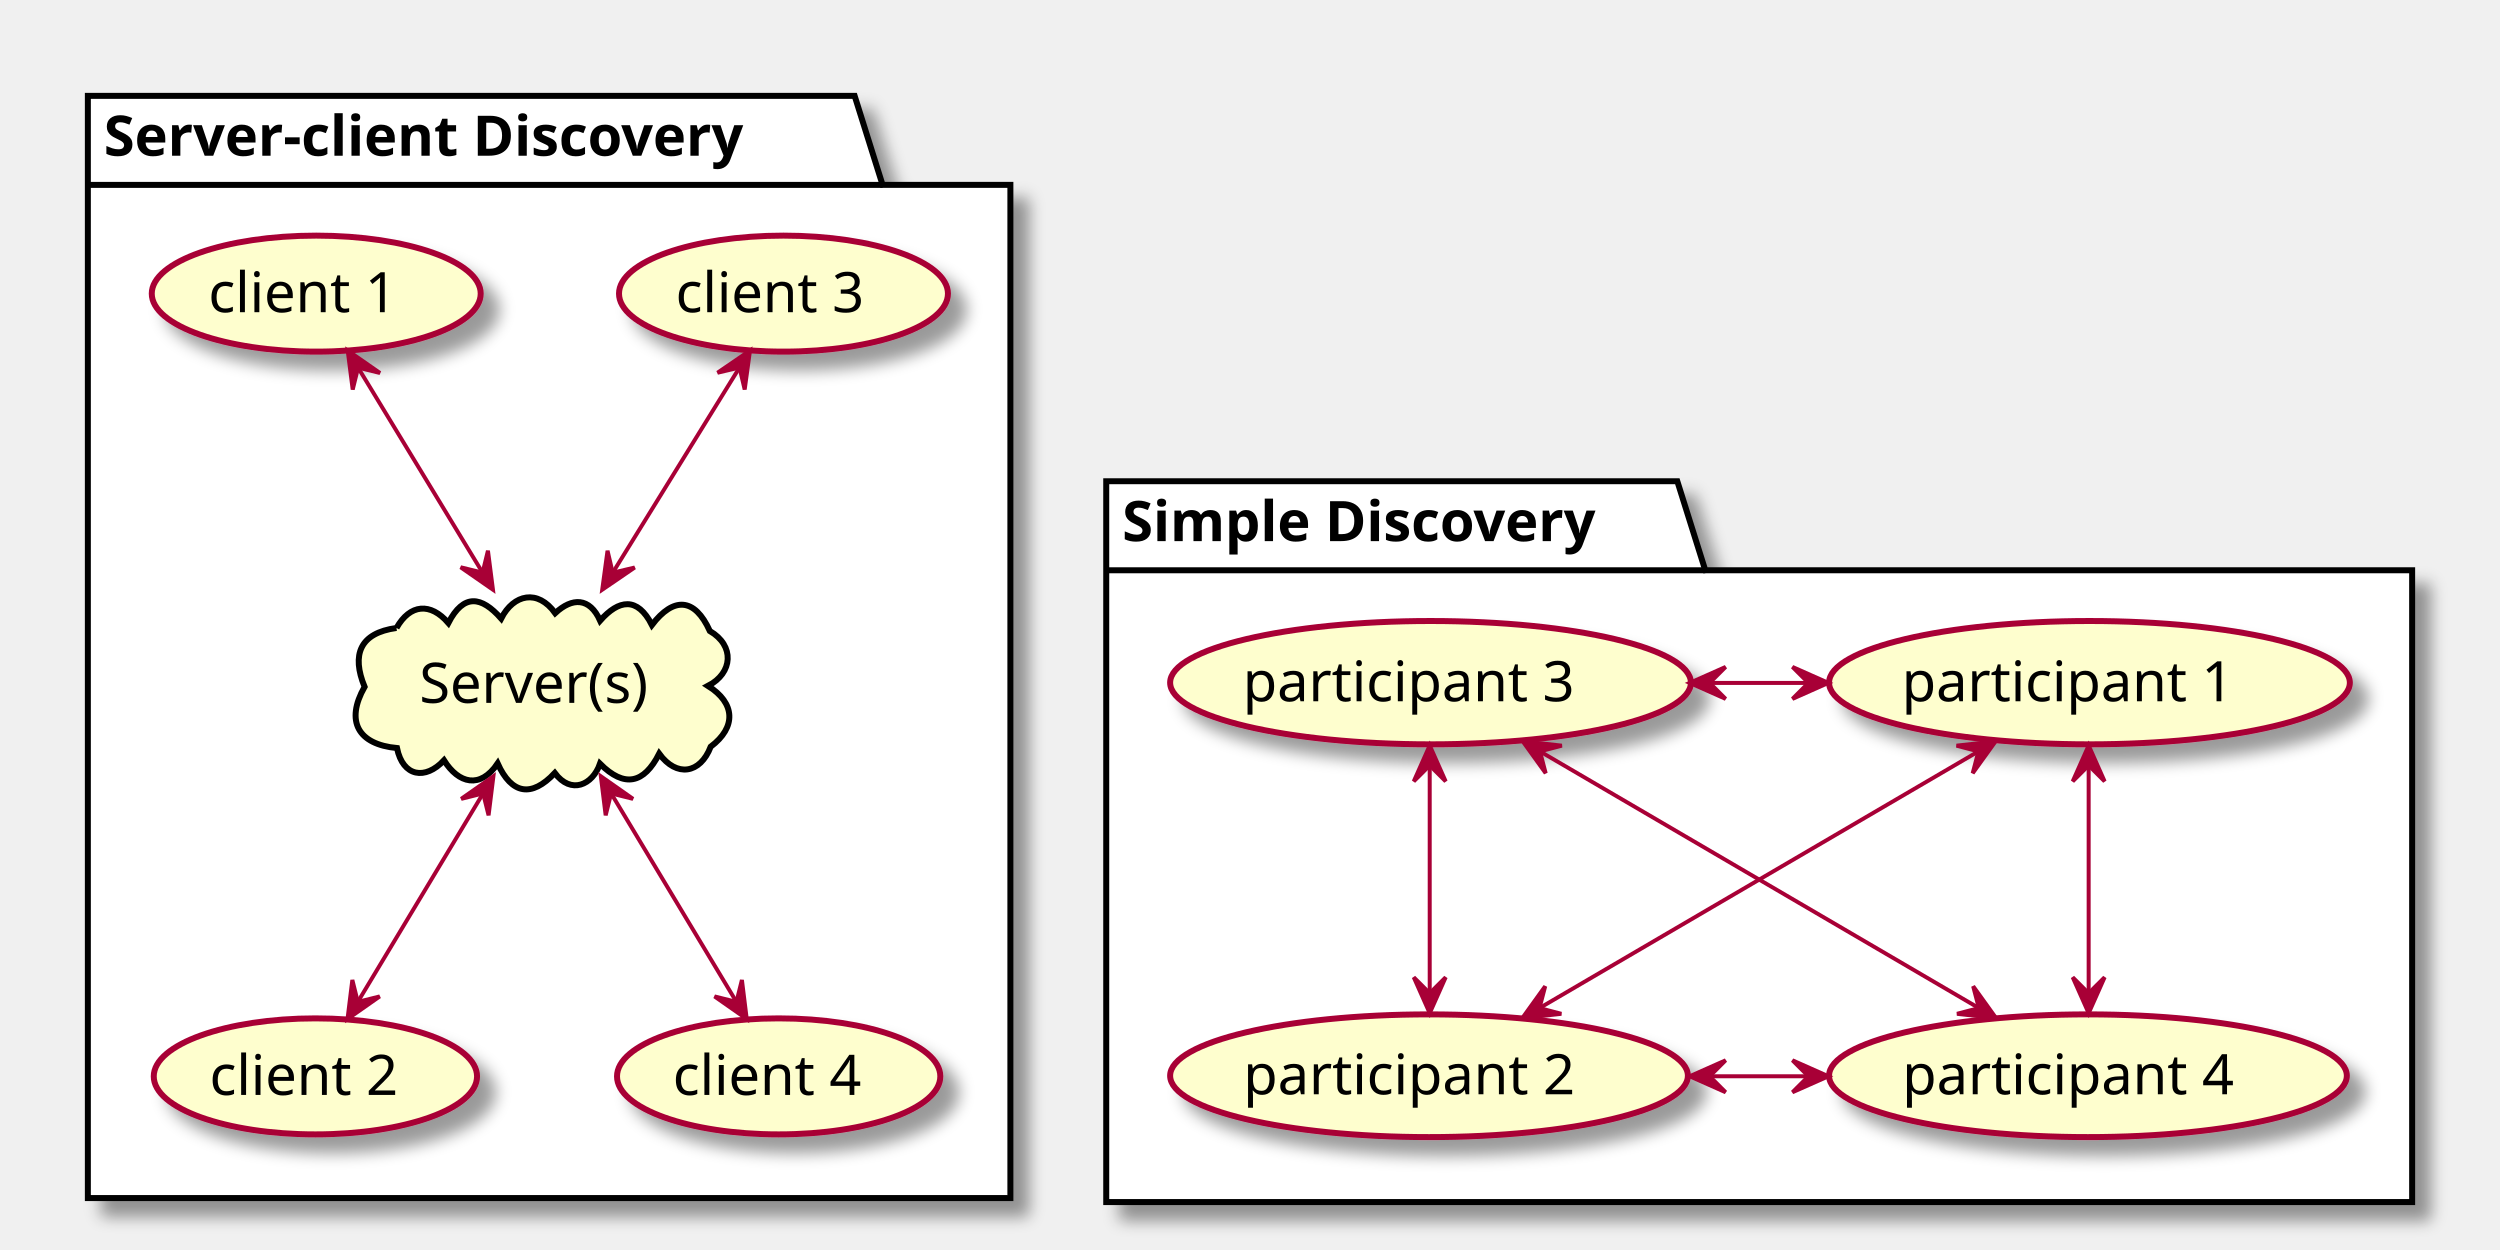
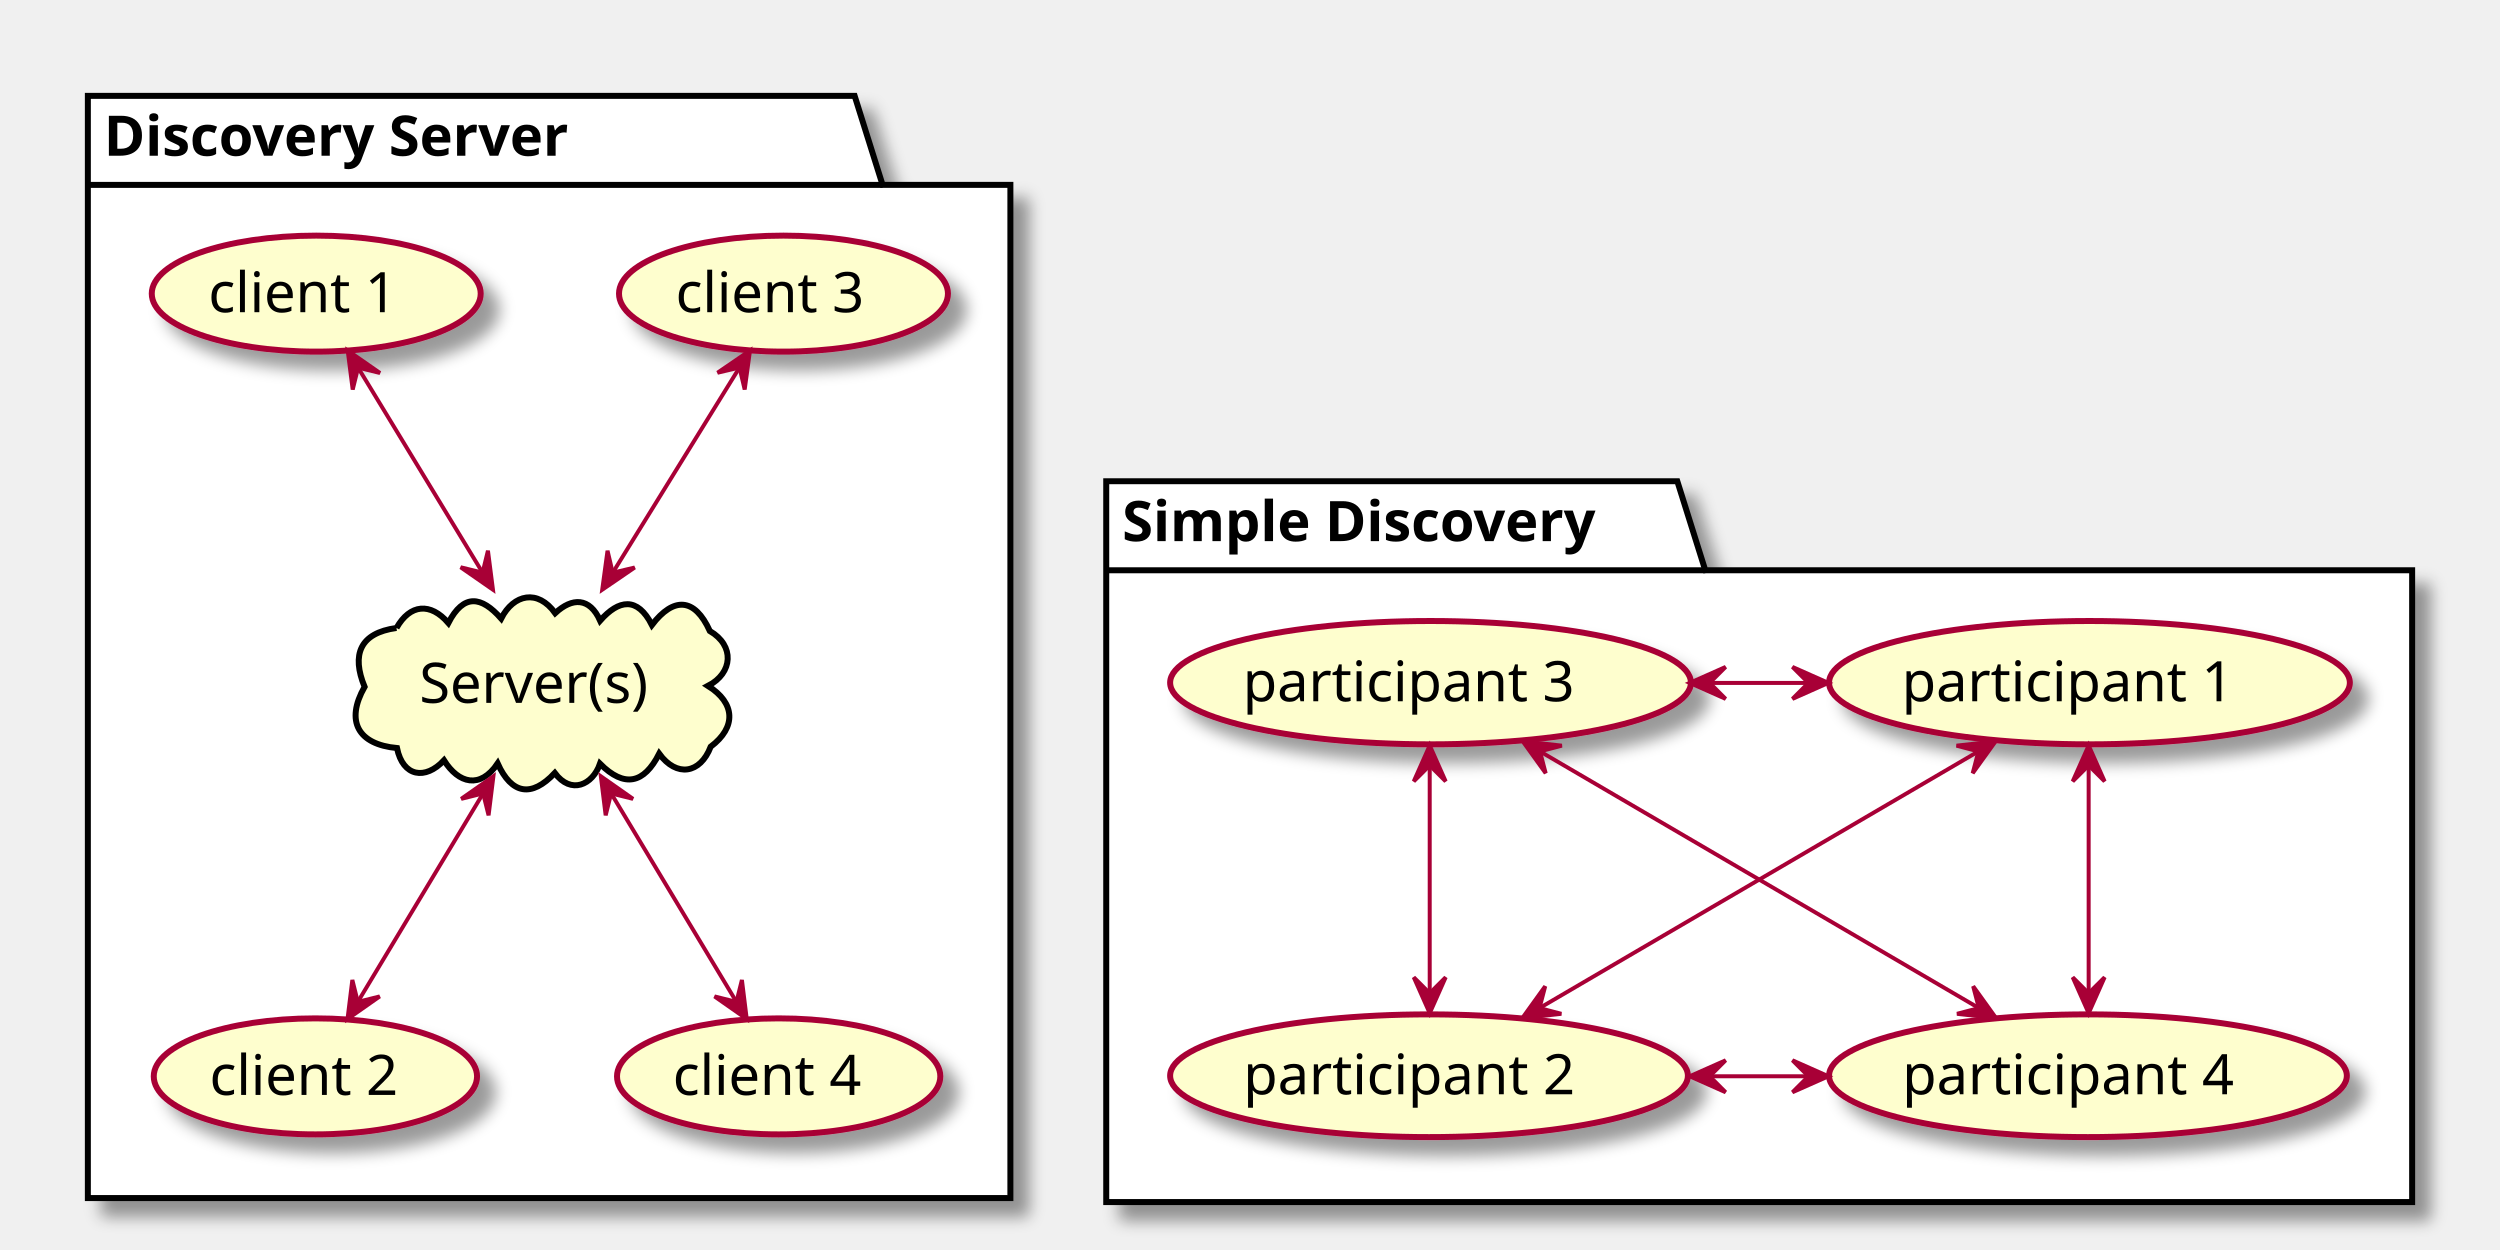
<svg xmlns="http://www.w3.org/2000/svg" contentScriptType="application/ecmascript" contentStyleType="text/css" height="313px" preserveAspectRatio="none" style="width:626px;height:313px;" version="1.1" viewBox="0 0 626 313" width="626px" zoomAndPan="magnify">
  <defs>
    <filter height="300%" id="f1r7b4lpkcrpjs" width="300%" x="-1" y="-1">
      <feGaussianBlur result="blurOut" stdDeviation="2.0" />
      <feColorMatrix in="blurOut" result="blurOut2" type="matrix" values="0 0 0 0 0 0 0 0 0 0 0 0 0 0 0 0 0 0 .4 0" />
      <feOffset dx="4.0" dy="4.0" in="blurOut2" result="blurOut3" />
      <feBlend in="SourceGraphic" in2="blurOut3" mode="normal" />
    </filter>
  </defs>
  <g>
    <polygon fill="#FFFFFF" filter="url(#f1r7b4lpkcrpjs)" points="277,120.5,420,120.5,427,142.797,604,142.797,604,301,277,301,277,120.5" style="stroke: #000000; stroke-width: 1.5;" />
    <line style="stroke: #000000; stroke-width: 1.5;" x1="277" x2="427" y1="142.797" y2="142.797" />
    <text fill="#000000" font-family="sans-serif" font-size="14" font-weight="bold" lengthAdjust="spacingAndGlyphs" textLength="137" x="281" y="135.495">Simple Discovery</text>
    <polygon fill="#FFFFFF" filter="url(#f1r7b4lpkcrpjs)" points="22,24,214,24,221,46.297,253,46.297,253,300,22,300,22,24" style="stroke: #000000; stroke-width: 1.5;" />
    <line style="stroke: #000000; stroke-width: 1.5;" x1="22" x2="221" y1="46.297" y2="46.297" />
-     <text fill="#000000" font-family="sans-serif" font-size="14" font-weight="bold" lengthAdjust="spacingAndGlyphs" textLength="186" x="26" y="38.995">Server-client Discovery</text>
+     <text fill="#000000" font-family="sans-serif" font-size="14" font-weight="bold" lengthAdjust="spacingAndGlyphs" textLength="137" x="26" y="38.995">Discovery Server</text>
    <ellipse cx="523.201" cy="170.94" fill="#FEFECE" filter="url(#f1r7b4lpkcrpjs)" rx="65.201" ry="15.44" style="stroke: #A80036; stroke-width: 1.5;" />
    <text fill="#000000" font-family="sans-serif" font-size="14" lengthAdjust="spacingAndGlyphs" textLength="94" x="476.201" y="175.589">participant 1</text>
    <ellipse cx="357.824" cy="269.365" fill="#FEFECE" filter="url(#f1r7b4lpkcrpjs)" rx="64.824" ry="15.365" style="stroke: #A80036; stroke-width: 1.5;" />
    <text fill="#000000" font-family="sans-serif" font-size="14" lengthAdjust="spacingAndGlyphs" textLength="93" x="311.324" y="274.013">participant 2</text>
    <ellipse cx="358.201" cy="170.94" fill="#FEFECE" filter="url(#f1r7b4lpkcrpjs)" rx="65.201" ry="15.44" style="stroke: #A80036; stroke-width: 1.5;" />
    <text fill="#000000" font-family="sans-serif" font-size="14" lengthAdjust="spacingAndGlyphs" textLength="94" x="311.201" y="175.589">participant 3</text>
    <ellipse cx="522.824" cy="269.365" fill="#FEFECE" filter="url(#f1r7b4lpkcrpjs)" rx="64.824" ry="15.365" style="stroke: #A80036; stroke-width: 1.5;" />
    <text fill="#000000" font-family="sans-serif" font-size="14" lengthAdjust="spacingAndGlyphs" textLength="93" x="476.324" y="274.013">participant 4</text>
    <path d="M99.285,157.242 C102.691,151.222 107.778,150.798 112.265,155.991 C116.115,148.568 120.545,149.275 125.492,154.879 C128.627,148.741 134.669,147.455 139.023,153.528 C143.284,149.577 147.649,149.556 150.271,155.408 C154.953,150.129 159.591,149.341 163.236,156.49 C168.661,149.414 173.934,149.595 177.743,158.004 C184.006,161.668 183.556,168.504 177.282,171.747 C184.142,176.046 184.435,182.084 177.959,186.975 C175.333,193.795 169.427,194.681 165.061,188.732 C161.236,196.235 156.368,197.346 150.241,191.238 C148.362,196.58 143.013,199.024 138.917,193.564 C133.08,199.768 128.123,198.902 124.613,191.175 C120.225,197.657 114.843,196.217 111.177,190.387 C106.496,195.391 100.896,194.547 99.404,187.317 C89.681,186.398 86.385,180.637 91.294,171.98 C87.978,163.934 90.092,158.505 99.285,157.242 " fill="#FEFECE" style="stroke: #000000; stroke-width: 1.5;" />
    <text fill="#000000" font-family="sans-serif" font-size="14" lengthAdjust="spacingAndGlyphs" textLength="64" x="105" y="175.995">Server(s)</text>
    <ellipse cx="79.184" cy="73.524" fill="#FEFECE" filter="url(#f1r7b4lpkcrpjs)" rx="41.184" ry="14.524" style="stroke: #A80036; stroke-width: 1.5;" />
    <text fill="#000000" font-family="sans-serif" font-size="14" lengthAdjust="spacingAndGlyphs" textLength="54" x="52.184" y="78.172">client 1</text>
    <ellipse cx="78.977" cy="269.524" fill="#FEFECE" filter="url(#f1r7b4lpkcrpjs)" rx="40.477" ry="14.524" style="stroke: #A80036; stroke-width: 1.5;" />
    <text fill="#000000" font-family="sans-serif" font-size="14" lengthAdjust="spacingAndGlyphs" textLength="53" x="52.477" y="274.172">client 2</text>
    <ellipse cx="196.184" cy="73.524" fill="#FEFECE" filter="url(#f1r7b4lpkcrpjs)" rx="41.184" ry="14.524" style="stroke: #A80036; stroke-width: 1.5;" />
    <text fill="#000000" font-family="sans-serif" font-size="14" lengthAdjust="spacingAndGlyphs" textLength="54" x="169.184" y="78.172">client 3</text>
    <ellipse cx="194.977" cy="269.524" fill="#FEFECE" filter="url(#f1r7b4lpkcrpjs)" rx="40.477" ry="14.524" style="stroke: #A80036; stroke-width: 1.5;" />
    <text fill="#000000" font-family="sans-serif" font-size="14" lengthAdjust="spacingAndGlyphs" textLength="53" x="168.477" y="274.172">client 4</text>
    <path d="M495.132,188.298 C464.596,206.158 415.918,234.626 385.52,252.405 " fill="none" id="p1-p2" style="stroke: #A80036; stroke-width: 1.0;" />
    <polygon fill="#A80036" points="381.172,254.948,390.96,253.857,385.488,252.424,386.921,246.951,381.172,254.948" style="stroke: #A80036; stroke-width: 1.0;" />
    <polygon fill="#A80036" points="499.709,185.621,489.921,186.712,495.393,188.145,493.96,193.618,499.709,185.621" style="stroke: #A80036; stroke-width: 1.0;" />
    <path d="M428.253,171 C436.417,171 444.582,171 452.746,171 " fill="none" id="p3-p1" style="stroke: #A80036; stroke-width: 1.0;" />
    <polygon fill="#A80036" points="457.829,171,448.829,167,452.829,171,448.829,175,457.829,171" style="stroke: #A80036; stroke-width: 1.0;" />
    <polygon fill="#A80036" points="423.098,171,432.098,175,428.098,171,432.098,167,423.098,171" style="stroke: #A80036; stroke-width: 1.0;" />
    <path d="M523,248.382 C523,231.86 523,208.576 523,192.068 " fill="none" id="p4-p1" style="stroke: #A80036; stroke-width: 1.0;" />
    <polygon fill="#A80036" points="523,186.656,519,195.656,523,191.656,527,195.656,523,186.656" style="stroke: #A80036; stroke-width: 1.0;" />
    <polygon fill="#A80036" points="523,253.706,527,244.706,523,248.706,519,244.706,523,253.706" style="stroke: #A80036; stroke-width: 1.0;" />
    <path d="M358,192.068 C358,208.576 358,231.86 358,248.382 " fill="none" id="p3-p2" style="stroke: #A80036; stroke-width: 1.0;" />
    <polygon fill="#A80036" points="358,253.706,362,244.706,358,248.706,354,244.706,358,253.706" style="stroke: #A80036; stroke-width: 1.0;" />
    <polygon fill="#A80036" points="358,186.656,354,195.656,358,191.656,362,195.656,358,186.656" style="stroke: #A80036; stroke-width: 1.0;" />
    <path d="M428.253,269.5 C436.417,269.5 444.582,269.5 452.746,269.5 " fill="none" id="p2-p4" style="stroke: #A80036; stroke-width: 1.0;" />
    <polygon fill="#A80036" points="457.829,269.5,448.829,265.5,452.829,269.5,448.829,273.5,457.829,269.5" style="stroke: #A80036; stroke-width: 1.0;" />
    <polygon fill="#A80036" points="423.098,269.5,432.098,273.5,428.098,269.5,432.098,265.5,423.098,269.5" style="stroke: #A80036; stroke-width: 1.0;" />
    <path d="M385.868,188.298 C416.404,206.158 465.082,234.626 495.48,252.405 " fill="none" id="p3-p4" style="stroke: #A80036; stroke-width: 1.0;" />
    <polygon fill="#A80036" points="499.828,254.948,494.079,246.951,495.512,252.424,490.04,253.857,499.828,254.948" style="stroke: #A80036; stroke-width: 1.0;" />
    <polygon fill="#A80036" points="381.291,185.621,387.04,193.618,385.607,188.145,391.079,186.712,381.291,185.621" style="stroke: #A80036; stroke-width: 1.0;" />
    <path d="M89.865,92.39 C98.55,106.691 110.86,126.96 120.722,143.198 " fill="none" id="ps1-server" style="stroke: #A80036; stroke-width: 1.0;" />
    <polygon fill="#A80036" points="123.434,147.662,122.181,137.893,120.839,143.388,115.344,142.046,123.434,147.662" style="stroke: #A80036; stroke-width: 1.0;" />
    <polygon fill="#A80036" points="87.065,87.779,88.318,97.548,89.66,92.052,95.156,93.395,87.065,87.779" style="stroke: #A80036; stroke-width: 1.0;" />
    <path d="M120.82,198.92 C110.841,215.524 98.326,236.346 89.599,250.866 " fill="none" id="server-ps2" style="stroke: #A80036; stroke-width: 1.0;" />
    <polygon fill="#A80036" points="87.019,255.158,95.084,249.505,89.595,250.873,88.227,245.384,87.019,255.158" style="stroke: #A80036; stroke-width: 1.0;" />
    <polygon fill="#A80036" points="123.548,194.382,115.483,200.036,120.972,198.668,122.34,204.156,123.548,194.382" style="stroke: #A80036; stroke-width: 1.0;" />
    <path d="M184.947,92.39 C176.112,106.691 163.59,126.96 153.559,143.198 " fill="none" id="ps3-server" style="stroke: #A80036; stroke-width: 1.0;" />
    <polygon fill="#A80036" points="150.8,147.662,158.932,142.106,153.427,143.408,152.125,137.903,150.8,147.662" style="stroke: #A80036; stroke-width: 1.0;" />
    <polygon fill="#A80036" points="187.796,87.779,179.663,93.334,185.168,92.033,186.469,97.538,187.796,87.779" style="stroke: #A80036; stroke-width: 1.0;" />
    <path d="M153.18,198.92 C163.159,215.524 175.674,236.346 184.401,250.866 " fill="none" id="server-ps4" style="stroke: #A80036; stroke-width: 1.0;" />
    <polygon fill="#A80036" points="186.981,255.158,185.773,245.384,184.405,250.873,178.916,249.505,186.981,255.158" style="stroke: #A80036; stroke-width: 1.0;" />
    <polygon fill="#A80036" points="150.452,194.382,151.66,204.156,153.028,198.668,158.517,200.036,150.452,194.382" style="stroke: #A80036; stroke-width: 1.0;" />
  </g>
</svg>
